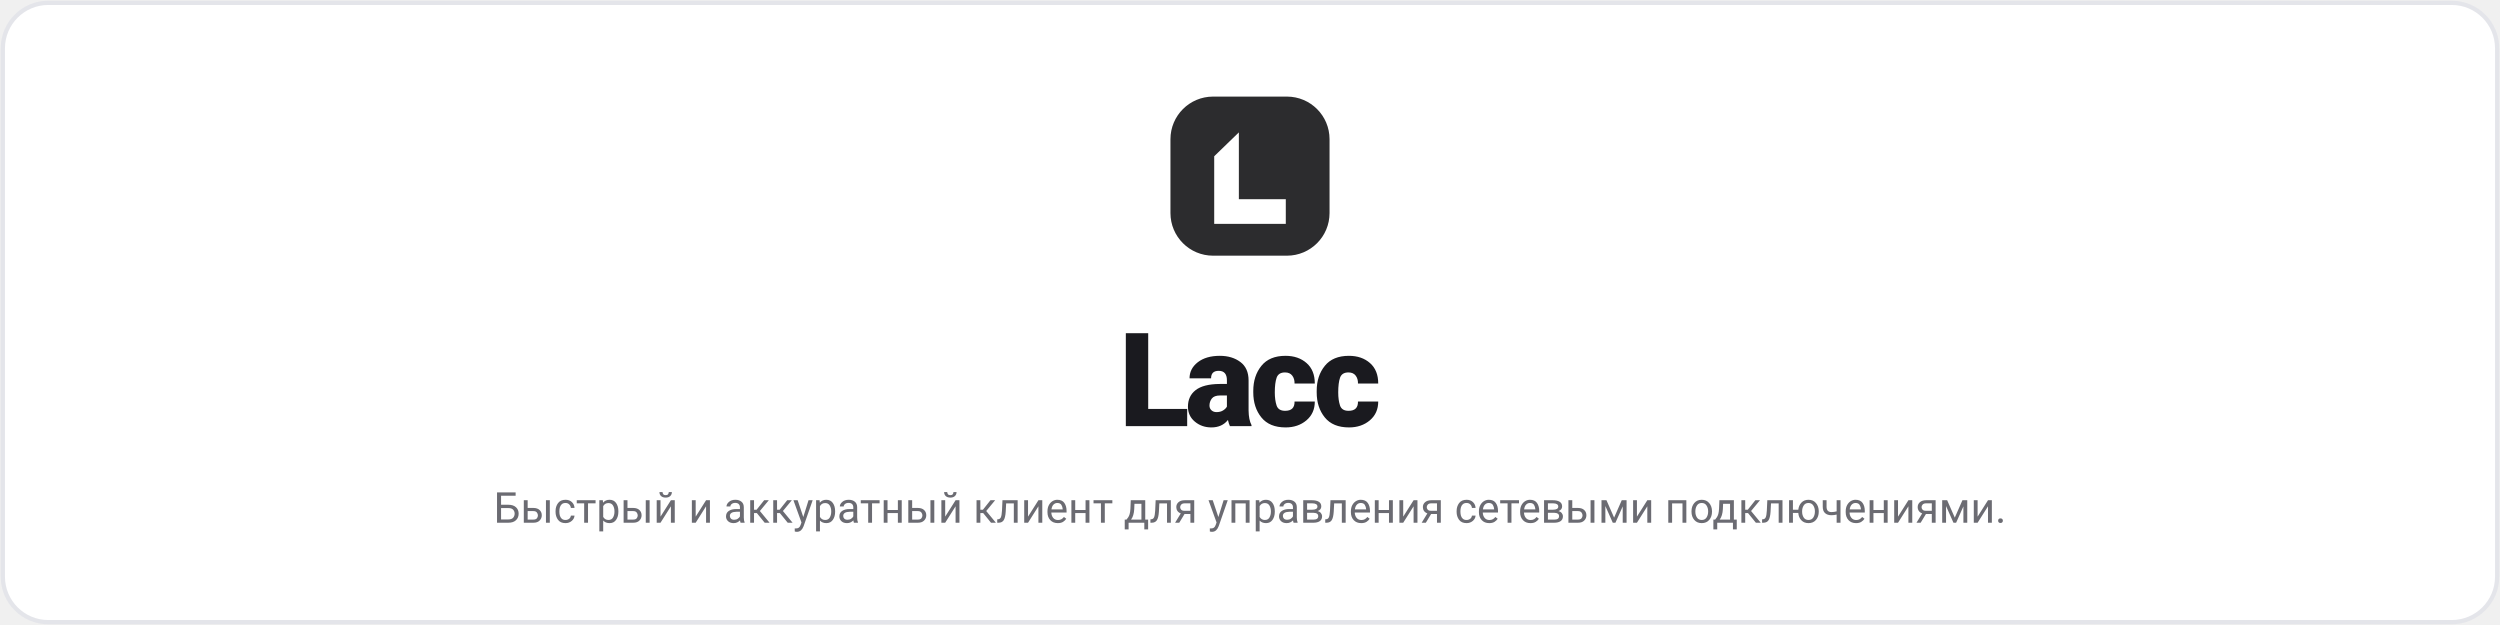
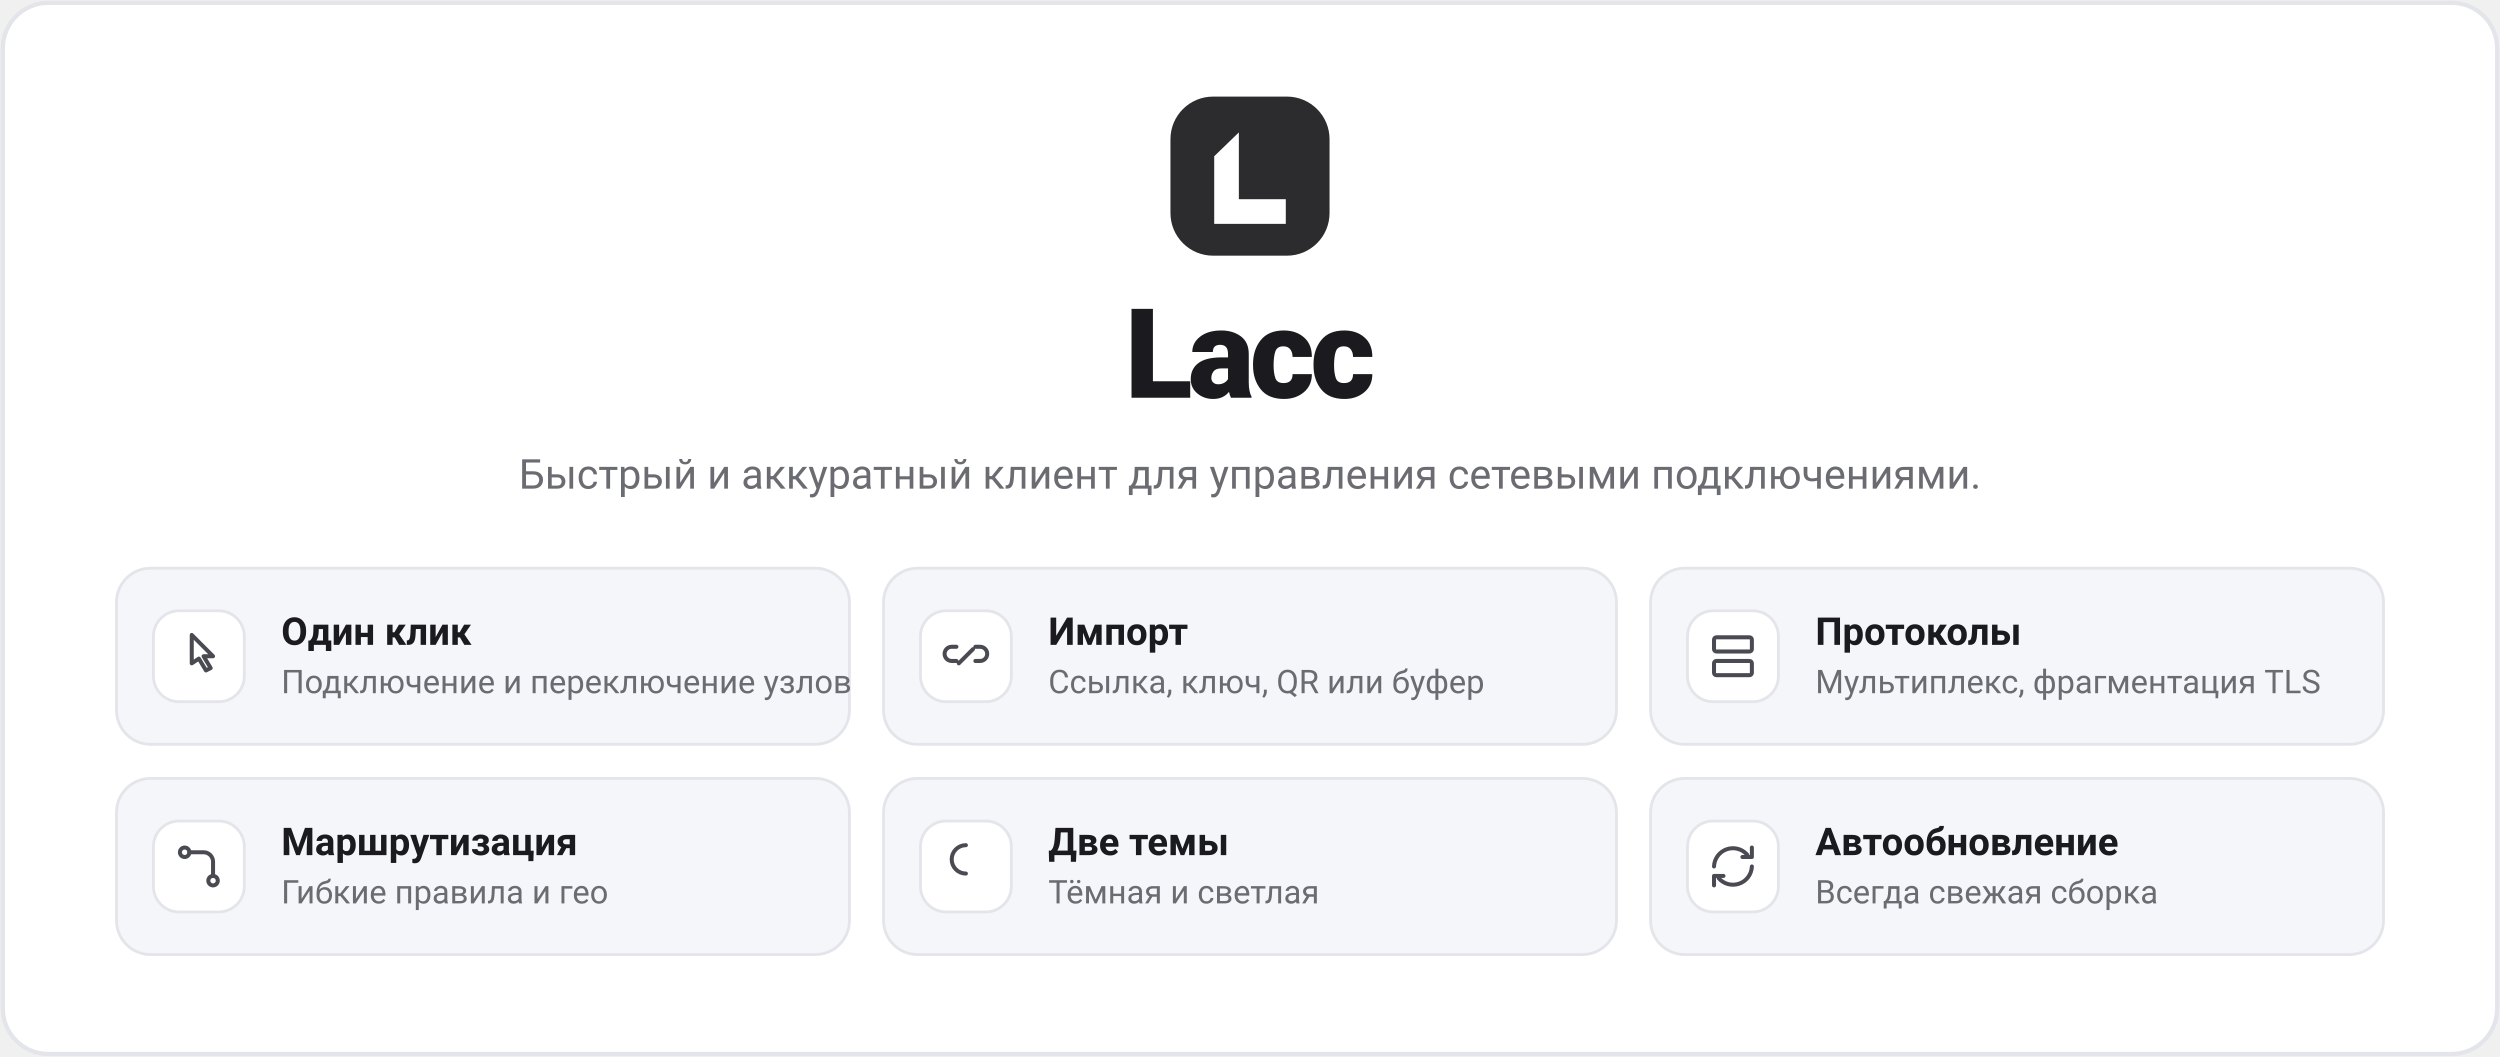
- <svg xmlns="http://www.w3.org/2000/svg" viewBox="0 0 880 220" width="880" height="220" font-family="-apple-system, 'Segoe UI', system-ui, Roboto, sans-serif">
-   <rect x="1" y="1" width="878" height="218" rx="16" fill="#ffffff" stroke="#e4e5ea" stroke-width="1.5" />
+ <svg xmlns="http://www.w3.org/2000/svg" viewBox="0 0 880 372" width="880" height="372" font-family="-apple-system, 'Segoe UI', system-ui, Roboto, sans-serif">
+   <rect x="1" y="1" width="878" height="370" rx="16" fill="#ffffff" stroke="#e4e5ea" stroke-width="1.5" />
  <rect x="412" y="34" width="56" height="56" rx="15" fill="#2c2c2e" />
  <g transform="translate(412,34) scale(1.4)">
    <path d="M11 15 L17.2 9 L17.2 25.8 L29 25.8 L29 32 L11 32 Z" fill="#ffffff" />
  </g>
-   <text x="440" y="150" text-anchor="middle" font-size="46" font-weight="800" letter-spacing="-1.6" fill="#1a1a1f">Lacc</text>
-   <text x="440" y="184" text-anchor="middle" font-size="15" fill="#6b6b72">Быстрый и аккуратный клиент для управления сетевыми подключениями.</text>
+   <text x="440" y="140" text-anchor="middle" font-size="44" font-weight="800" letter-spacing="-1.6" fill="#1a1a1f">Lacc</text>
+   <text x="440" y="172" text-anchor="middle" font-size="14.5" fill="#6b6b72">Быстрый и аккуратный клиент для управления сетевыми подключениями.</text>
+   <g>
+     <rect x="41" y="200" width="258" height="62" rx="12" fill="#f5f6f9" stroke="#e4e5ea" />
+     <rect x="54" y="215" width="32" height="32" rx="9" fill="#ffffff" stroke="#e4e5ea" />
+     <g transform="translate(60,221) scale(0.833)" fill="none" stroke="#4a4a52" stroke-width="1.7" stroke-linecap="round" stroke-linejoin="round">
+       <path d="M9 3v12l3-2 3 5 2-1-3-5h4z" />
+     </g>
+     <text x="99" y="227" font-size="13.5" font-weight="700" fill="#1a1a1f">Один клик</text>
+     <text x="99" y="244" font-size="11.5" fill="#6b6b72">Подключение и переключение узлов</text>
+   </g>
+   <g>
+     <rect x="311" y="200" width="258" height="62" rx="12" fill="#f5f6f9" stroke="#e4e5ea" />
+     <rect x="324" y="215" width="32" height="32" rx="9" fill="#ffffff" stroke="#e4e5ea" />
+     <g transform="translate(330,221) scale(0.833)" fill="none" stroke="#4a4a52" stroke-width="1.7" stroke-linecap="round" stroke-linejoin="round">
+       <path d="M9 15l6-6M8 8H6a3 3 0 000 6h2m8-6h2a3 3 0 010 6h-2" />
+     </g>
+     <text x="369" y="227" font-size="13.5" font-weight="700" fill="#1a1a1f">Импорт</text>
+     <text x="369" y="244" font-size="11.5" fill="#6b6b72">Ссылка, ключ, QR или буфер</text>
+   </g>
+   <g>
+     <rect x="581" y="200" width="258" height="62" rx="12" fill="#f5f6f9" stroke="#e4e5ea" />
+     <rect x="594" y="215" width="32" height="32" rx="9" fill="#ffffff" stroke="#e4e5ea" />
+     <g transform="translate(600,221) scale(0.833)" fill="none" stroke="#4a4a52" stroke-width="1.7" stroke-linecap="round" stroke-linejoin="round">
+       <rect x="4" y="4" width="16" height="6" rx="1" />
+       <rect x="4" y="14" width="16" height="6" rx="1" />
+     </g>
+     <text x="639" y="227" font-size="13.5" font-weight="700" fill="#1a1a1f">Протоколы</text>
+     <text x="639" y="244" font-size="11.5" fill="#6b6b72">Мультиплекс, фрагментация TLS</text>
+   </g>
+   <g>
+     <rect x="41" y="274" width="258" height="62" rx="12" fill="#f5f6f9" stroke="#e4e5ea" />
+     <rect x="54" y="289" width="32" height="32" rx="9" fill="#ffffff" stroke="#e4e5ea" />
+     <g transform="translate(60,295) scale(0.833)" fill="none" stroke="#4a4a52" stroke-width="1.7" stroke-linecap="round" stroke-linejoin="round">
+       <circle cx="6" cy="6" r="2" />
+       <circle cx="18" cy="18" r="2" />
+       <path d="M8 6h6a4 4 0 014 4v6" />
+     </g>
+     <text x="99" y="301" font-size="13.5" font-weight="700" fill="#1a1a1f">Маршрутизация</text>
+     <text x="99" y="318" font-size="11.5" fill="#6b6b72">Гибкие правила и гео</text>
+   </g>
+   <g>
+     <rect x="311" y="274" width="258" height="62" rx="12" fill="#f5f6f9" stroke="#e4e5ea" />
+     <rect x="324" y="289" width="32" height="32" rx="9" fill="#ffffff" stroke="#e4e5ea" />
+     <g transform="translate(330,295) scale(0.833)" fill="none" stroke="#4a4a52" stroke-width="1.7" stroke-linecap="round" stroke-linejoin="round">
+       <path d="M12 3a6 6 0 000 12 6 6 0 01-6-6 6 6 0 016-6z" />
+     </g>
+     <text x="369" y="301" font-size="13.5" font-weight="700" fill="#1a1a1f">Две темы</text>
+     <text x="369" y="318" font-size="11.5" fill="#6b6b72">Тёмная и светлая</text>
+   </g>
+   <g>
+     <rect x="581" y="274" width="258" height="62" rx="12" fill="#f5f6f9" stroke="#e4e5ea" />
+     <rect x="594" y="289" width="32" height="32" rx="9" fill="#ffffff" stroke="#e4e5ea" />
+     <g transform="translate(600,295) scale(0.833)" fill="none" stroke="#4a4a52" stroke-width="1.7" stroke-linecap="round" stroke-linejoin="round">
+       <path d="M4 12a8 8 0 0114-5m2-3v4h-4M20 12a8 8 0 01-14 5m-2 3v-4h4" />
+     </g>
+     <text x="639" y="301" font-size="13.5" font-weight="700" fill="#1a1a1f">Автообновление</text>
+     <text x="639" y="318" font-size="11.5" fill="#6b6b72">Всегда свежая сборка</text>
+   </g>
</svg>
